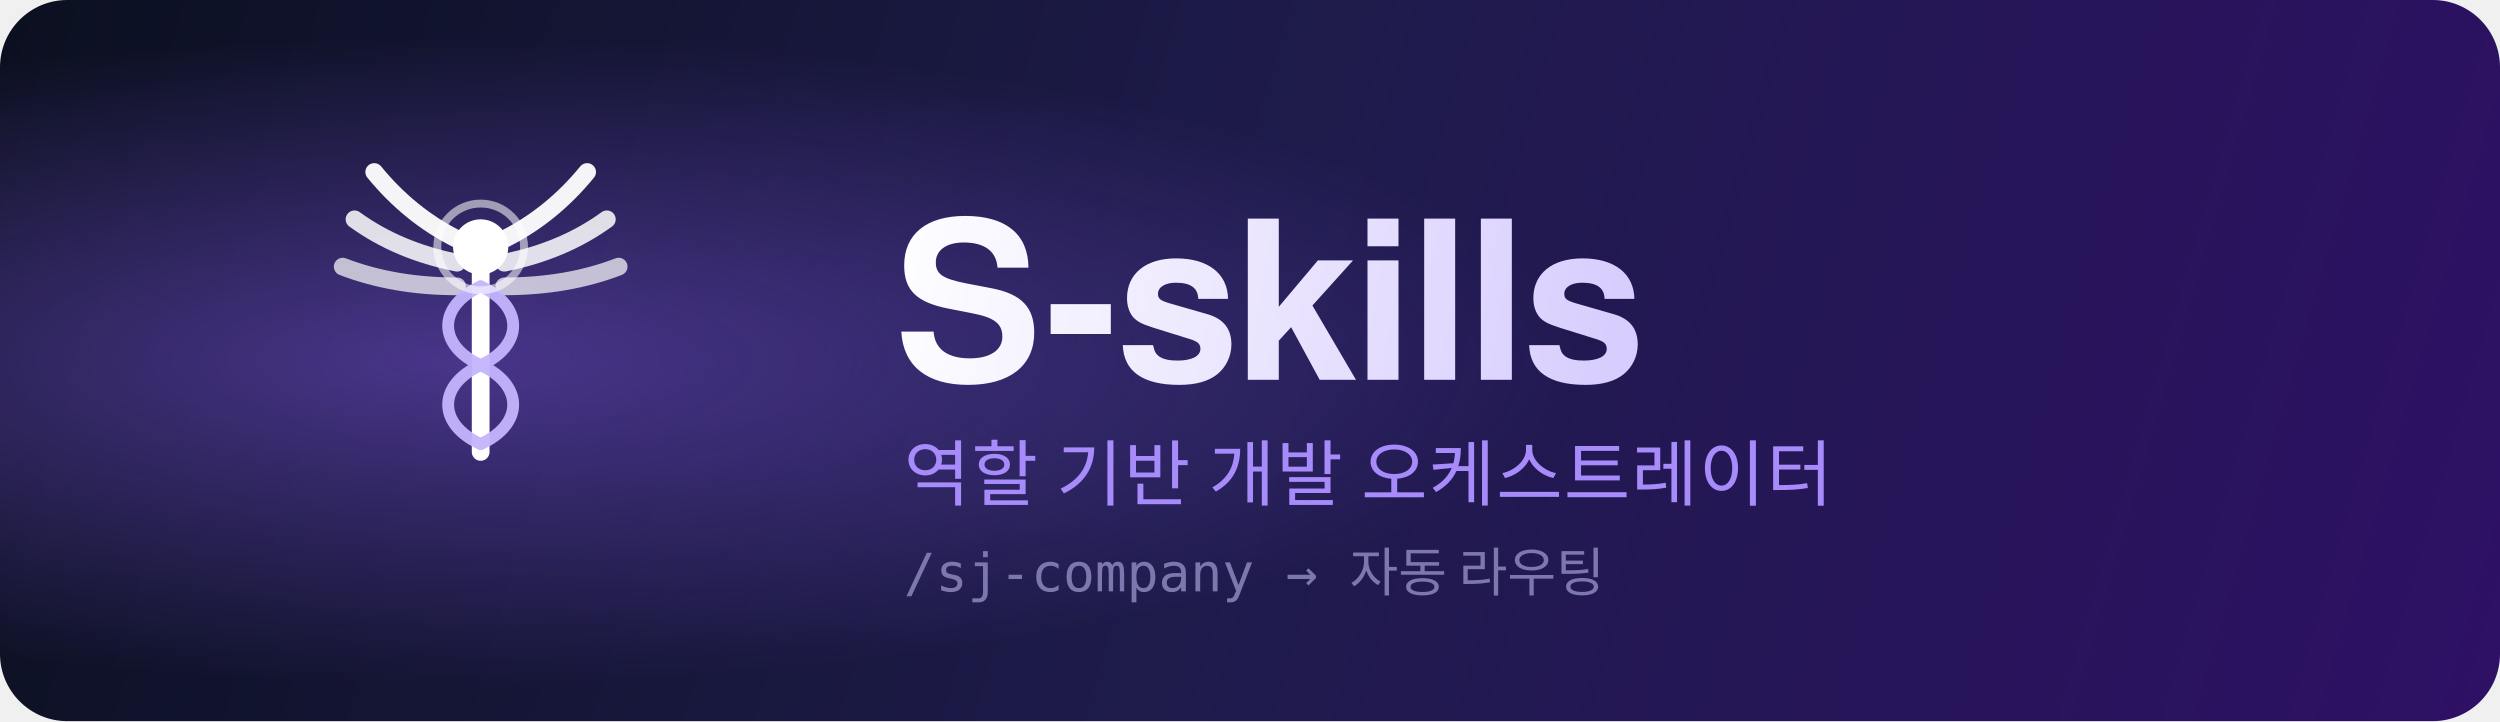
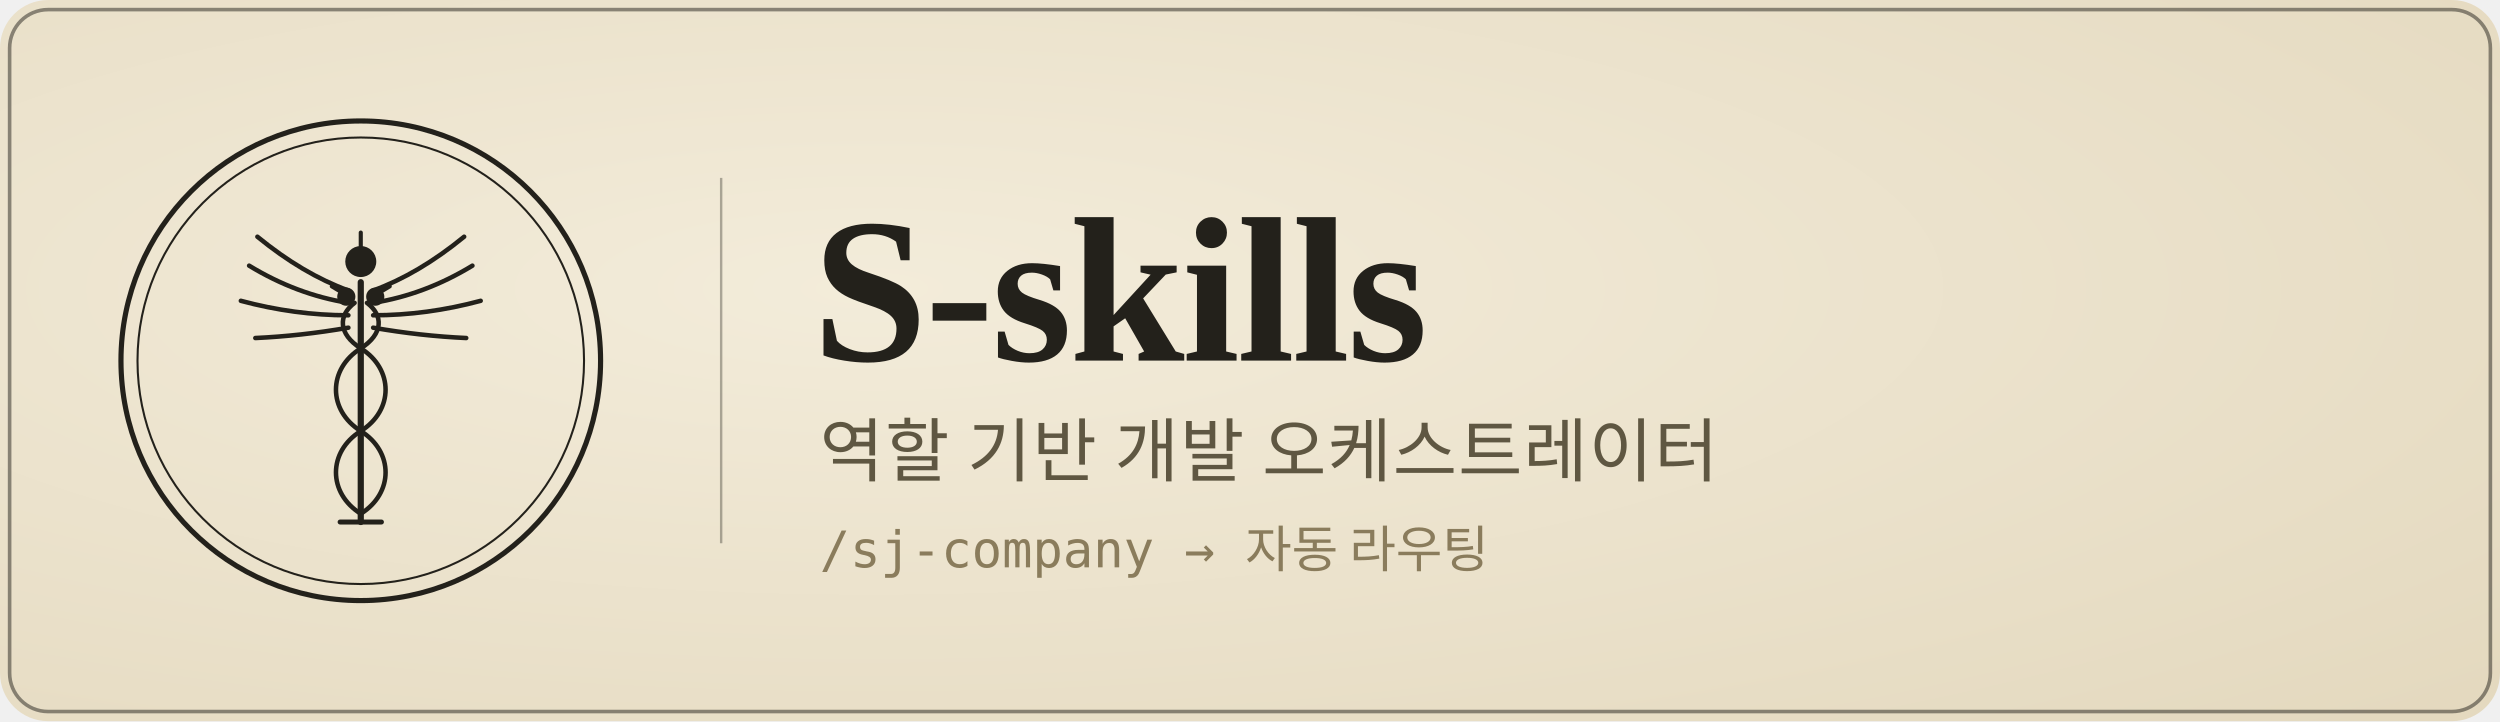
<svg xmlns="http://www.w3.org/2000/svg" width="1040" height="300" viewBox="0 0 1040 300" fill="none" role="img" aria-label="S-skills — 역할 기반 개발 오케스트레이터">
  <defs>
-     <linearGradient id="panel" x1="0" y1="0" x2="1040" y2="300" gradientUnits="userSpaceOnUse">
-       <stop offset="0" stop-color="#0b1020" />
-       <stop offset="0.5" stop-color="#1e1b4b" />
-       <stop offset="1" stop-color="#2e1065" />
-     </linearGradient>
-     <linearGradient id="word" x1="360" y1="120" x2="820" y2="200" gradientUnits="userSpaceOnUse">
-       <stop offset="0" stop-color="#ffffff" />
-       <stop offset="1" stop-color="#c4b5fd" />
-     </linearGradient>
-     <radialGradient id="halo" cx="0.18" cy="0.5" r="0.45">
-       <stop offset="0" stop-color="#8b5cf6" stop-opacity="0.45" />
-       <stop offset="1" stop-color="#8b5cf6" stop-opacity="0" />
+     <radialGradient id="paper" cx="0.35" cy="0.4" r="0.85">
+       <stop offset="0" stop-color="#f3ecda" />
+       <stop offset="1" stop-color="#e4d9bf" />
    </radialGradient>
  </defs>
-   <rect x="0" y="0" width="1040" height="300" rx="28" fill="url(#panel)" />
-   <rect x="0" y="0" width="1040" height="300" rx="28" fill="url(#halo)" />
-   <g transform="translate(95 24) scale(0.82)">
-     <g stroke="#ffffff" stroke-width="9" stroke-linecap="round" fill="none">
-       <path d="M116 92 Q 92 80 74 58" opacity="0.95" />
-       <path d="M116 104 Q 86 98 64 82" opacity="0.85" />
-       <path d="M116 116 Q 84 116 58 106" opacity="0.7" />
-       <path d="M140 92 Q 164 80 182 58" opacity="0.95" />
-       <path d="M140 104 Q 170 98 192 82" opacity="0.85" />
-       <path d="M140 116 Q 172 116 198 106" opacity="0.7" />
-       <path d="M128 108 L 128 200" />
+   <rect x="0" y="0" width="1040" height="300" rx="20" fill="url(#paper)" />
+   <rect x="4" y="4" width="1032" height="292" rx="16" fill="none" stroke="#23211b" stroke-width="1.5" opacity="0.5" />
+   <g transform="translate(40 40) scale(0.86)" stroke="#23211b" fill="none" stroke-linecap="round" stroke-linejoin="round">
+     <circle cx="128" cy="128" r="116" stroke-width="2.5" />
+     <circle cx="128" cy="128" r="108" stroke-width="1" />
+     <g stroke-width="2.2">
+       <path d="M122 94 Q 100 86 78 68" />
+       <path d="M122 100 Q 97 96 74 82" />
+       <path d="M122 106 Q 96 106 70 99" />
+       <path d="M122 112 Q 99 116 77 117" />
+       <path d="M134 94 Q 156 86 178 68" />
+       <path d="M134 100 Q 159 96 182 82" />
+       <path d="M134 106 Q 160 106 186 99" />
+       <path d="M134 112 Q 157 116 179 117" />
    </g>
-     <g stroke="#c4b5fd" stroke-width="6" stroke-linecap="round" fill="none" opacity="0.95">
-       <path d="M128 116 C 150 126 150 146 128 156 C 106 166 106 186 128 196" />
-       <path d="M128 116 C 106 126 106 146 128 156 C 150 166 150 186 128 196" />
+     <path d="M128 90 L 128 206" stroke-width="3" />
+     <path d="M118 206 L 138 206" stroke-width="2.4" />
+     <g stroke-width="2.2">
+       <path d="M128 202 C 112 192 112 172 128 162 C 144 152 144 132 128 122 C 117 115 117 106 125 100" />
+       <path d="M128 202 C 144 192 144 172 128 162 C 112 152 112 132 128 122 C 139 115 139 106 131 100" />
    </g>
-     <circle cx="128" cy="96" r="14" fill="#ffffff" />
-     <circle cx="128" cy="96" r="22" stroke="#ffffff" stroke-width="4" fill="none" opacity="0.55" />
+     <g stroke-width="2">
+       <circle cx="121" cy="97" r="3.4" fill="#23211b" />
+       <circle cx="135" cy="97" r="3.4" fill="#23211b" />
+       <path d="M119 95 L 114 92" />
+       <path d="M137 95 L 142 92" />
+     </g>
+     <circle cx="128" cy="80" r="7" fill="#23211b" />
+     <path d="M128 73 L 128 66" stroke-width="2" />
  </g>
-   <text x="372" y="158" font-family="-apple-system, BlinkMacSystemFont, 'Segoe UI', Helvetica, Arial, sans-serif" font-size="92" font-weight="800" fill="url(#word)" letter-spacing="-2">S-skills</text>
-   <text x="376" y="208" font-family="-apple-system, BlinkMacSystemFont, 'Segoe UI', Helvetica, Arial, sans-serif" font-size="30" font-weight="500" fill="#a78bfa" letter-spacing="0.5">역할 기반 개발 오케스트레이터</text>
-   <text x="376" y="246" font-family="ui-monospace, SFMono-Regular, Menlo, Consolas, monospace" font-size="22" font-weight="500" fill="#7c78ad">/sj-company → 자동 라우팅</text>
+   <line x1="300" y1="74" x2="300" y2="226" stroke="#23211b" stroke-width="1" opacity="0.35" />
+   <text x="338" y="150" font-family="Georgia, 'Times New Roman', 'Apple SD Gothic Neo', serif" font-size="86" font-weight="700" fill="#23211b" letter-spacing="-1">S-skills</text>
+   <text x="341" y="198" font-family="Georgia, 'Times New Roman', 'Apple SD Gothic Neo', serif" font-size="29" font-weight="400" fill="#5f5742" letter-spacing="0.5">역할 기반 개발 오케스트레이터</text>
+   <text x="341" y="236" font-family="ui-monospace, SFMono-Regular, Menlo, Consolas, monospace" font-size="21" font-weight="500" fill="#8a7c5c">/sj-company → 자동 라우팅</text>
</svg>
